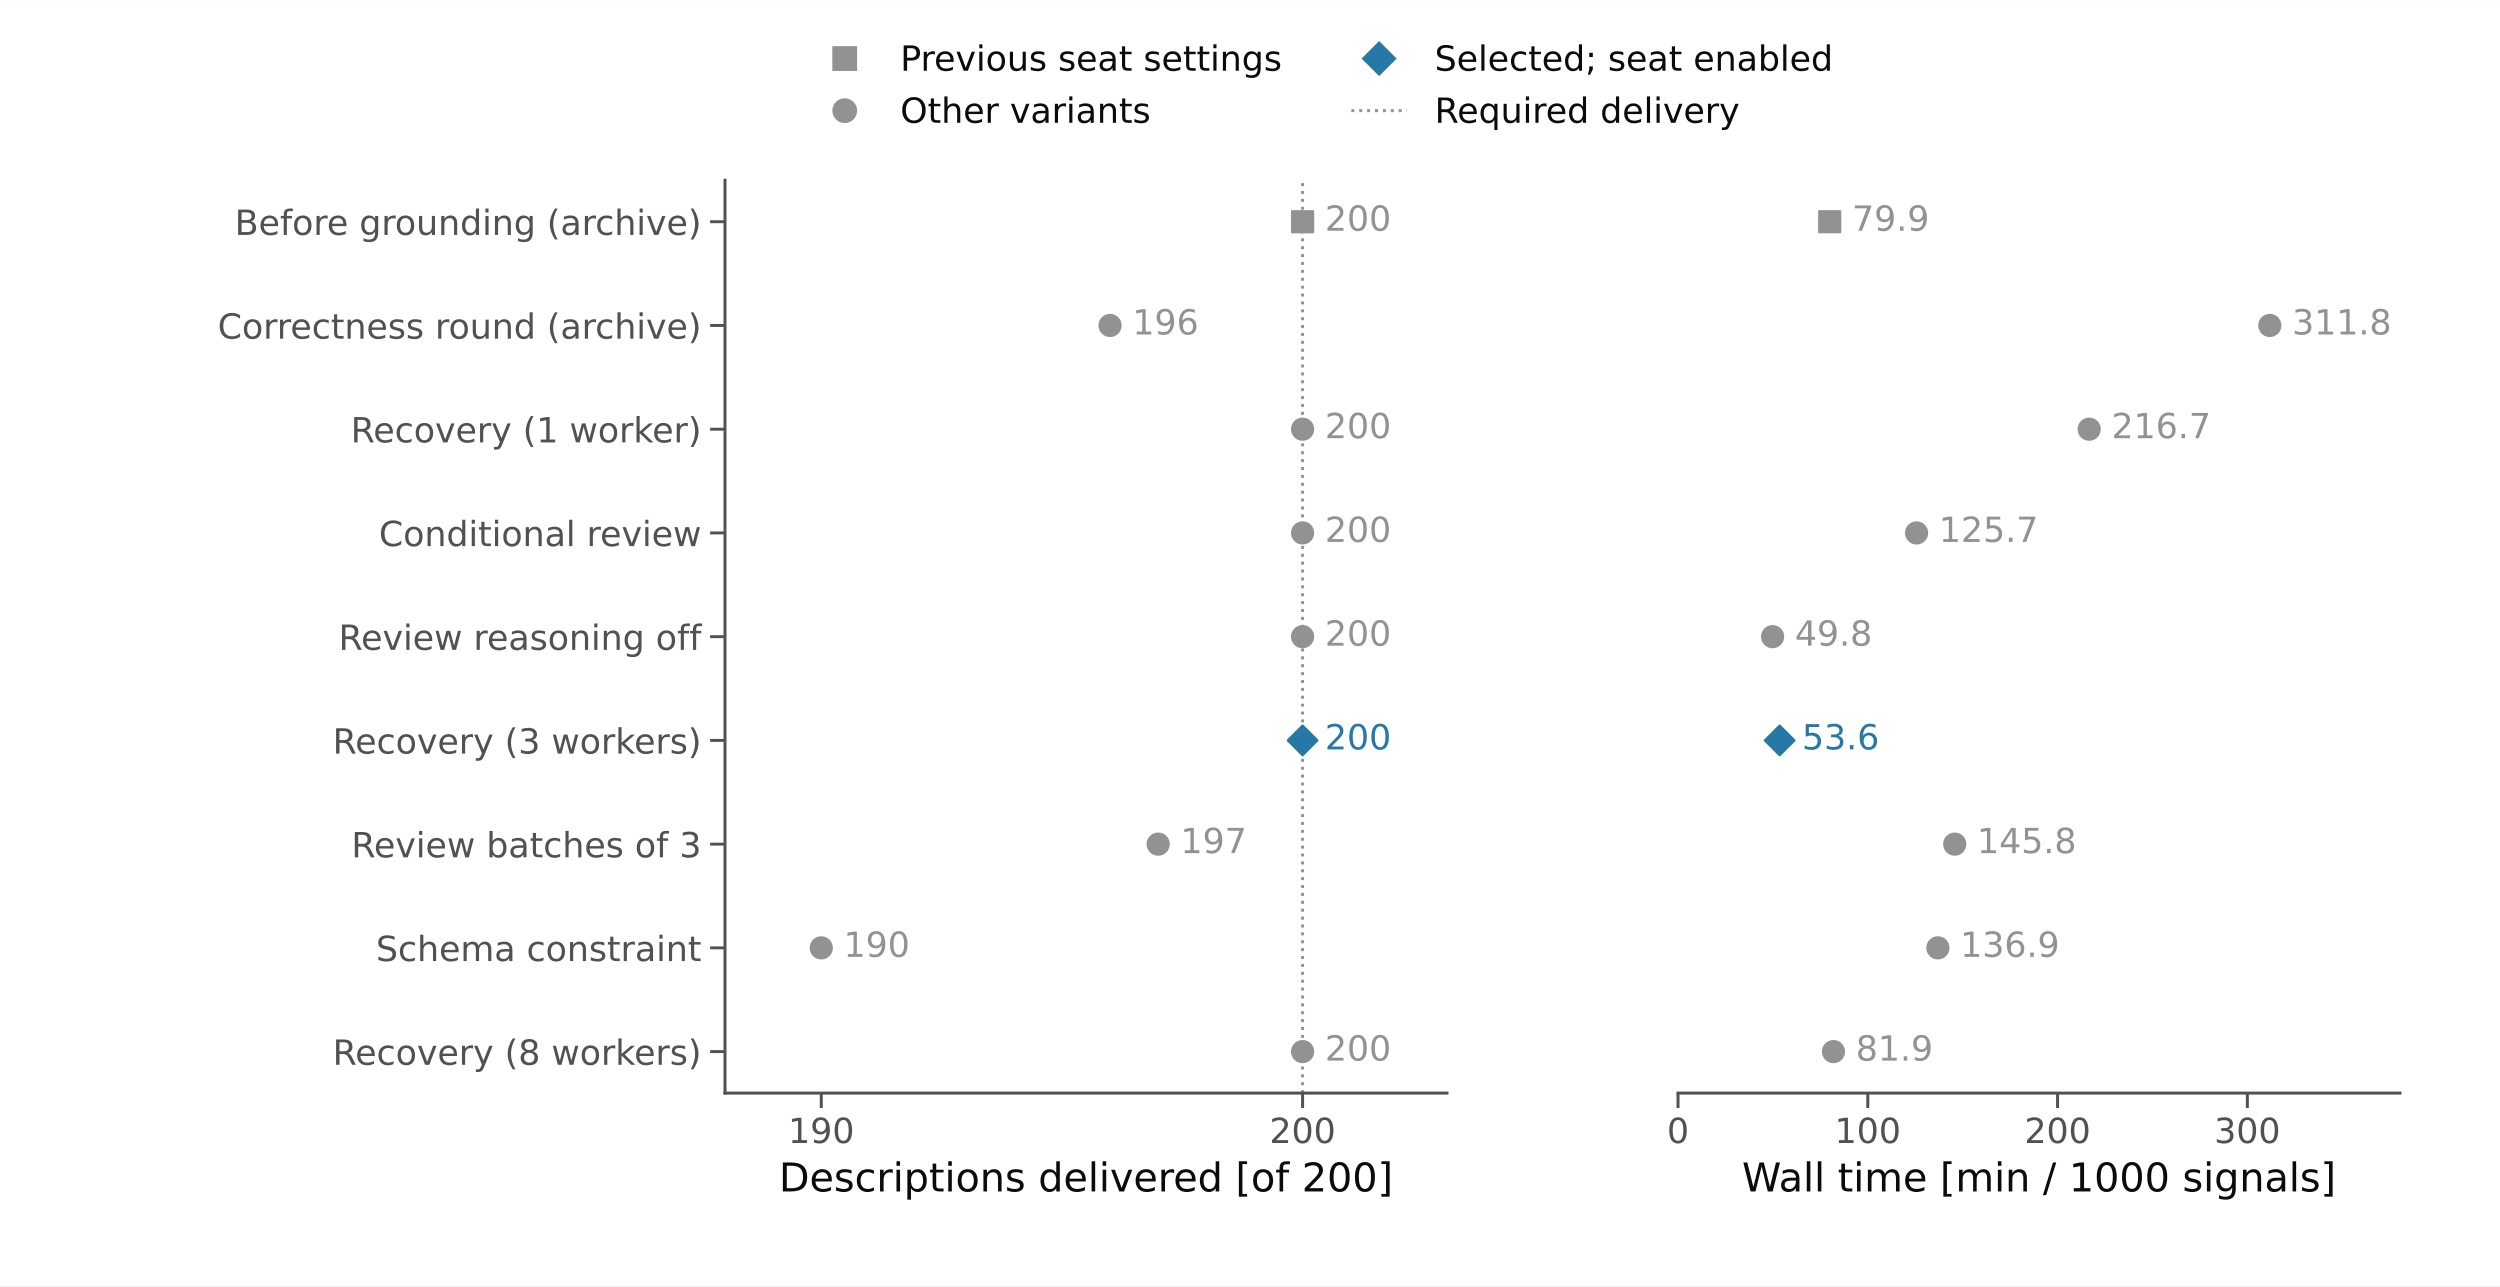
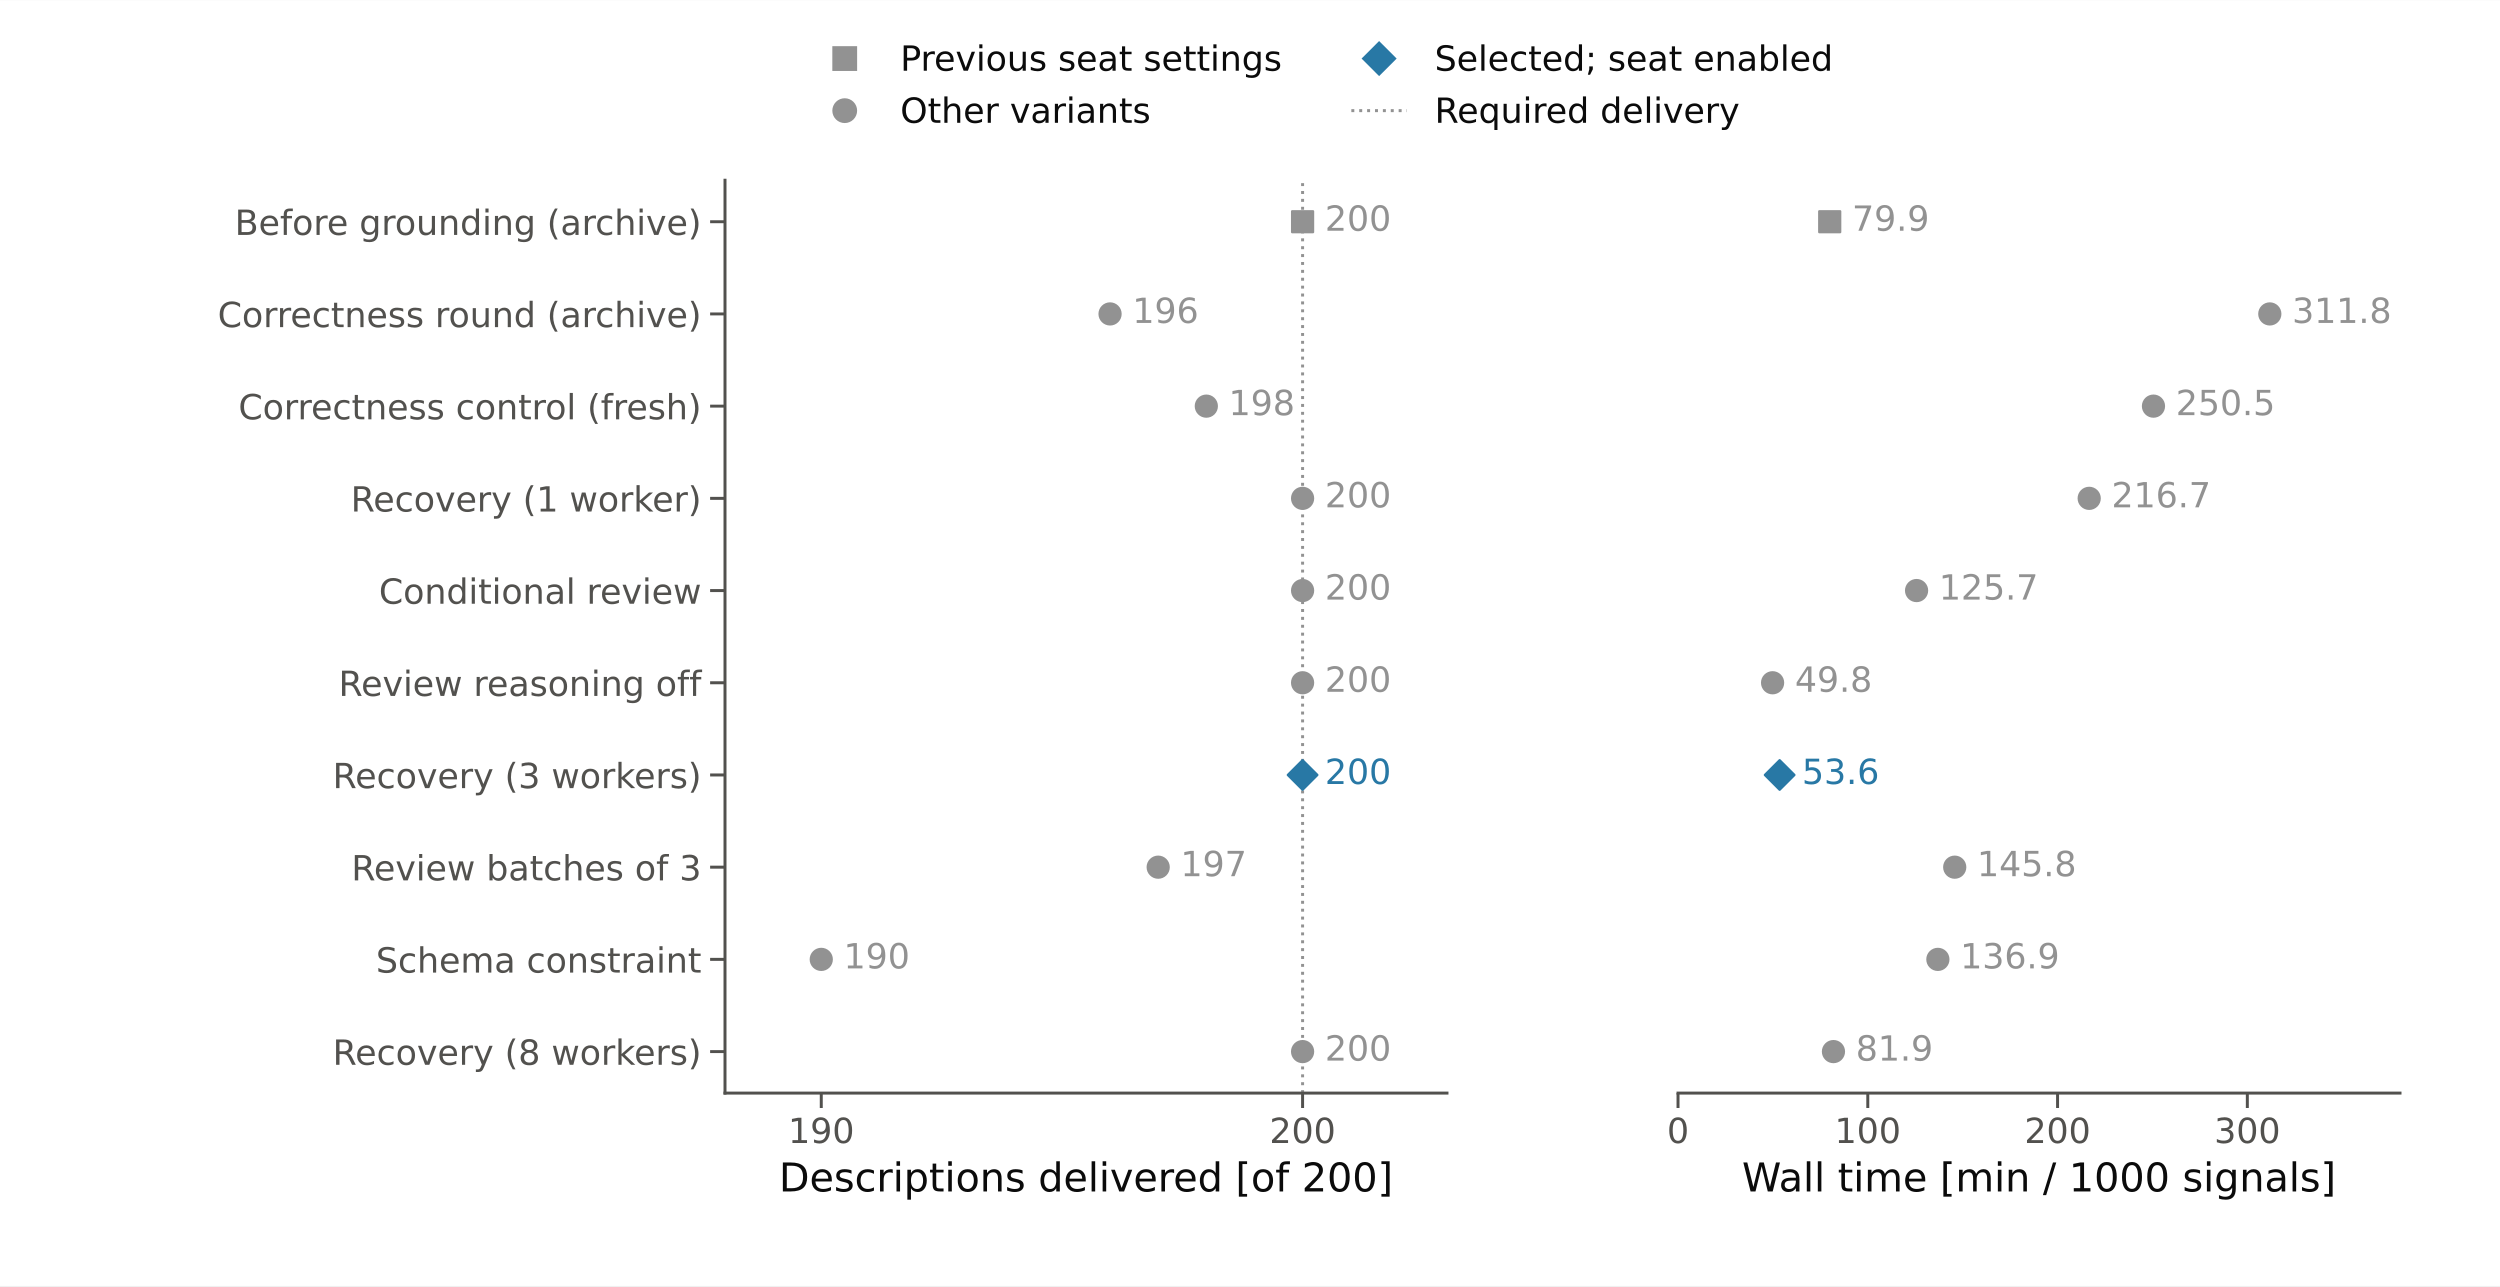
<svg xmlns="http://www.w3.org/2000/svg" xmlns:xlink="http://www.w3.org/1999/xlink" width="31.1cm" height="16cm" viewBox="0 0 1008 518.4" version="1.1">
  <defs>
    <style type="text/css">*{stroke-linejoin: round; stroke-linecap: butt}</style>
  </defs>
  <g id="figure_1">
    <g id="patch_1">
      <path d="M 0 518.4 L 1008 518.4 L 1008 0 L 0 0 z " style="fill: #ffffff" />
    </g>
    <g id="axes_1">
      <g id="patch_2">
        <path d="M 292.32 440.64 L 583.423 440.64 L 583.423 72.576 L 292.32 72.576 z " style="fill: #ffffff" />
      </g>
      <g id="line2d_1">
        <path d="M 525.203 440.64 L 525.203 72.576 " clip-path="url(#p746d494af5)" style="fill: none; stroke-dasharray: 1.2,1.98; stroke-dashoffset: 0; stroke: #929292; stroke-width: 1.2" />
      </g>
      <g id="matplotlib.axis_1">
        <g id="xtick_1">
          <g id="line2d_2">
            <defs>
              <path id="m0c886ddc57" d="M 0 0 L 0 6 " style="stroke: #52514e; stroke-width: 1.2" />
            </defs>
            <g>
              <use xlink:href="#m0c886ddc57" x="331.134" y="440.64" style="fill: #52514e; stroke: #52514e; stroke-width: 1.2" />
            </g>
          </g>
          <g id="text_1">
            <text style="font-size: 14px; font-family: 'DejaVu Sans', 'Bitstream Vera Sans', 'Computer Modern Sans Serif', 'Lucida Grande', 'Verdana', 'Geneva', 'Lucid', 'Arial', 'Helvetica', 'Avant Garde', sans-serif; text-anchor: middle; fill: #52514e" x="331.134" y="460.777" transform="rotate(-0 331.1338 460.7767)">190</text>
          </g>
        </g>
        <g id="xtick_2">
          <g id="line2d_3">
            <g>
              <use xlink:href="#m0c886ddc57" x="525.203" y="440.64" style="fill: #52514e; stroke: #52514e; stroke-width: 1.2" />
            </g>
          </g>
          <g id="text_2">
            <text style="font-size: 14px; font-family: 'DejaVu Sans', 'Bitstream Vera Sans', 'Computer Modern Sans Serif', 'Lucida Grande', 'Verdana', 'Geneva', 'Lucid', 'Arial', 'Helvetica', 'Avant Garde', sans-serif; text-anchor: middle; fill: #52514e" x="525.203" y="460.777" transform="rotate(-0 525.2028 460.7767)">200</text>
          </g>
        </g>
        <g id="text_3">
          <text style="font-size: 16px; font-family: 'DejaVu Sans', 'Bitstream Vera Sans', 'Computer Modern Sans Serif', 'Lucida Grande', 'Verdana', 'Geneva', 'Lucid', 'Arial', 'Helvetica', 'Avant Garde', sans-serif; text-anchor: middle; fill: #0b0b0b" x="437.872" y="480.298" transform="rotate(-0 437.8717 480.2975)">Descriptions delivered [of 200]</text>
        </g>
      </g>
      <g id="matplotlib.axis_2">
        <g id="ytick_1">
          <g id="line2d_4">
            <defs>
              <path id="m71c5e277e4" d="M 0 0 L -6 0 " style="stroke: #52514e; stroke-width: 1.2" />
            </defs>
            <g>
              <use xlink:href="#m71c5e277e4" x="292.32" y="89.306" style="fill: #52514e; stroke: #52514e; stroke-width: 1.2" />
            </g>
          </g>
          <g id="text_4">
            <text style="font-size: 14px; font-family: 'DejaVu Sans', 'Bitstream Vera Sans', 'Computer Modern Sans Serif', 'Lucida Grande', 'Verdana', 'Geneva', 'Lucid', 'Arial', 'Helvetica', 'Avant Garde', sans-serif; text-anchor: end; fill: #52514e" x="282.82" y="94.625" transform="rotate(-0 282.82 94.62509)">Before grounding (archive)</text>
          </g>
        </g>
        <g id="ytick_2">
          <g id="line2d_5">
            <g>
-               <use xlink:href="#m71c5e277e4" x="292.32" y="131.132" style="fill: #52514e; stroke: #52514e; stroke-width: 1.2" />
+               <use xlink:href="#m71c5e277e4" x="292.32" y="126.484" style="fill: #52514e; stroke: #52514e; stroke-width: 1.2" />
            </g>
          </g>
          <g id="text_5">
-             <text style="font-size: 14px; font-family: 'DejaVu Sans', 'Bitstream Vera Sans', 'Computer Modern Sans Serif', 'Lucida Grande', 'Verdana', 'Geneva', 'Lucid', 'Arial', 'Helvetica', 'Avant Garde', sans-serif; text-anchor: end; fill: #52514e" x="282.82" y="136.451" transform="rotate(-0 282.82 136.4505)">Correctness round (archive)</text>
+             <text style="font-size: 14px; font-family: 'DejaVu Sans', 'Bitstream Vera Sans', 'Computer Modern Sans Serif', 'Lucida Grande', 'Verdana', 'Geneva', 'Lucid', 'Arial', 'Helvetica', 'Avant Garde', sans-serif; text-anchor: end; fill: #52514e" x="282.82" y="131.803" transform="rotate(-0 282.82 131.8033)">Correctness round (archive)</text>
          </g>
        </g>
        <g id="ytick_3">
          <g id="line2d_6">
            <g>
-               <use xlink:href="#m71c5e277e4" x="292.32" y="172.957" style="fill: #52514e; stroke: #52514e; stroke-width: 1.2" />
+               <use xlink:href="#m71c5e277e4" x="292.32" y="163.663" style="fill: #52514e; stroke: #52514e; stroke-width: 1.2" />
            </g>
          </g>
          <g id="text_6">
-             <text style="font-size: 14px; font-family: 'DejaVu Sans', 'Bitstream Vera Sans', 'Computer Modern Sans Serif', 'Lucida Grande', 'Verdana', 'Geneva', 'Lucid', 'Arial', 'Helvetica', 'Avant Garde', sans-serif; text-anchor: end; fill: #52514e" x="282.82" y="178.276" transform="rotate(-0 282.82 178.276)">Recovery (1 worker)</text>
+             <text style="font-size: 14px; font-family: 'DejaVu Sans', 'Bitstream Vera Sans', 'Computer Modern Sans Serif', 'Lucida Grande', 'Verdana', 'Geneva', 'Lucid', 'Arial', 'Helvetica', 'Avant Garde', sans-serif; text-anchor: end; fill: #52514e" x="282.82" y="168.981" transform="rotate(-0 282.82 168.9815)">Correctness control (fresh)</text>
          </g>
        </g>
        <g id="ytick_4">
          <g id="line2d_7">
            <g>
-               <use xlink:href="#m71c5e277e4" x="292.32" y="214.783" style="fill: #52514e; stroke: #52514e; stroke-width: 1.2" />
+               <use xlink:href="#m71c5e277e4" x="292.32" y="200.841" style="fill: #52514e; stroke: #52514e; stroke-width: 1.2" />
            </g>
          </g>
          <g id="text_7">
-             <text style="font-size: 14px; font-family: 'DejaVu Sans', 'Bitstream Vera Sans', 'Computer Modern Sans Serif', 'Lucida Grande', 'Verdana', 'Geneva', 'Lucid', 'Arial', 'Helvetica', 'Avant Garde', sans-serif; text-anchor: end; fill: #52514e" x="282.82" y="220.101" transform="rotate(-0 282.82 220.1015)">Conditional review</text>
+             <text style="font-size: 14px; font-family: 'DejaVu Sans', 'Bitstream Vera Sans', 'Computer Modern Sans Serif', 'Lucida Grande', 'Verdana', 'Geneva', 'Lucid', 'Arial', 'Helvetica', 'Avant Garde', sans-serif; text-anchor: end; fill: #52514e" x="282.82" y="206.16" transform="rotate(-0 282.82 206.1596)">Recovery (1 worker)</text>
          </g>
        </g>
        <g id="ytick_5">
          <g id="line2d_8">
            <g>
-               <use xlink:href="#m71c5e277e4" x="292.32" y="256.608" style="fill: #52514e; stroke: #52514e; stroke-width: 1.2" />
+               <use xlink:href="#m71c5e277e4" x="292.32" y="238.019" style="fill: #52514e; stroke: #52514e; stroke-width: 1.2" />
            </g>
          </g>
          <g id="text_8">
-             <text style="font-size: 14px; font-family: 'DejaVu Sans', 'Bitstream Vera Sans', 'Computer Modern Sans Serif', 'Lucida Grande', 'Verdana', 'Geneva', 'Lucid', 'Arial', 'Helvetica', 'Avant Garde', sans-serif; text-anchor: end; fill: #52514e" x="282.82" y="261.927" transform="rotate(-0 282.82 261.9269)">Review reasoning off</text>
+             <text style="font-size: 14px; font-family: 'DejaVu Sans', 'Bitstream Vera Sans', 'Computer Modern Sans Serif', 'Lucida Grande', 'Verdana', 'Geneva', 'Lucid', 'Arial', 'Helvetica', 'Avant Garde', sans-serif; text-anchor: end; fill: #52514e" x="282.82" y="243.338" transform="rotate(-0 282.82 243.3378)">Conditional review</text>
          </g>
        </g>
        <g id="ytick_6">
          <g id="line2d_9">
            <g>
-               <use xlink:href="#m71c5e277e4" x="292.32" y="298.433" style="fill: #52514e; stroke: #52514e; stroke-width: 1.2" />
+               <use xlink:href="#m71c5e277e4" x="292.32" y="275.197" style="fill: #52514e; stroke: #52514e; stroke-width: 1.2" />
            </g>
          </g>
          <g id="text_9">
-             <text style="font-size: 14px; font-family: 'DejaVu Sans', 'Bitstream Vera Sans', 'Computer Modern Sans Serif', 'Lucida Grande', 'Verdana', 'Geneva', 'Lucid', 'Arial', 'Helvetica', 'Avant Garde', sans-serif; text-anchor: end; fill: #52514e" x="282.82" y="303.752" transform="rotate(-0 282.82 303.7524)">Recovery (3 workers)</text>
+             <text style="font-size: 14px; font-family: 'DejaVu Sans', 'Bitstream Vera Sans', 'Computer Modern Sans Serif', 'Lucida Grande', 'Verdana', 'Geneva', 'Lucid', 'Arial', 'Helvetica', 'Avant Garde', sans-serif; text-anchor: end; fill: #52514e" x="282.82" y="280.516" transform="rotate(-0 282.82 280.516)">Review reasoning off</text>
          </g>
        </g>
        <g id="ytick_7">
          <g id="line2d_10">
            <g>
-               <use xlink:href="#m71c5e277e4" x="292.32" y="340.259" style="fill: #52514e; stroke: #52514e; stroke-width: 1.2" />
+               <use xlink:href="#m71c5e277e4" x="292.32" y="312.375" style="fill: #52514e; stroke: #52514e; stroke-width: 1.2" />
            </g>
          </g>
          <g id="text_10">
-             <text style="font-size: 14px; font-family: 'DejaVu Sans', 'Bitstream Vera Sans', 'Computer Modern Sans Serif', 'Lucida Grande', 'Verdana', 'Geneva', 'Lucid', 'Arial', 'Helvetica', 'Avant Garde', sans-serif; text-anchor: end; fill: #52514e" x="282.82" y="345.578" transform="rotate(-0 282.82 345.5778)">Review batches of 3</text>
+             <text style="font-size: 14px; font-family: 'DejaVu Sans', 'Bitstream Vera Sans', 'Computer Modern Sans Serif', 'Lucida Grande', 'Verdana', 'Geneva', 'Lucid', 'Arial', 'Helvetica', 'Avant Garde', sans-serif; text-anchor: end; fill: #52514e" x="282.82" y="317.694" transform="rotate(-0 282.82 317.6942)">Recovery (3 workers)</text>
          </g>
        </g>
        <g id="ytick_8">
          <g id="line2d_11">
            <g>
-               <use xlink:href="#m71c5e277e4" x="292.32" y="382.084" style="fill: #52514e; stroke: #52514e; stroke-width: 1.2" />
+               <use xlink:href="#m71c5e277e4" x="292.32" y="349.553" style="fill: #52514e; stroke: #52514e; stroke-width: 1.2" />
            </g>
          </g>
          <g id="text_11">
-             <text style="font-size: 14px; font-family: 'DejaVu Sans', 'Bitstream Vera Sans', 'Computer Modern Sans Serif', 'Lucida Grande', 'Verdana', 'Geneva', 'Lucid', 'Arial', 'Helvetica', 'Avant Garde', sans-serif; text-anchor: end; fill: #52514e" x="282.82" y="387.403" transform="rotate(-0 282.82 387.4033)">Schema constraint</text>
+             <text style="font-size: 14px; font-family: 'DejaVu Sans', 'Bitstream Vera Sans', 'Computer Modern Sans Serif', 'Lucida Grande', 'Verdana', 'Geneva', 'Lucid', 'Arial', 'Helvetica', 'Avant Garde', sans-serif; text-anchor: end; fill: #52514e" x="282.82" y="354.872" transform="rotate(-0 282.82 354.8724)">Review batches of 3</text>
          </g>
        </g>
        <g id="ytick_9">
          <g id="line2d_12">
            <g>
+               <use xlink:href="#m71c5e277e4" x="292.32" y="386.732" style="fill: #52514e; stroke: #52514e; stroke-width: 1.2" />
+             </g>
+           </g>
+           <g id="text_12">
+             <text style="font-size: 14px; font-family: 'DejaVu Sans', 'Bitstream Vera Sans', 'Computer Modern Sans Serif', 'Lucida Grande', 'Verdana', 'Geneva', 'Lucid', 'Arial', 'Helvetica', 'Avant Garde', sans-serif; text-anchor: end; fill: #52514e" x="282.82" y="392.051" transform="rotate(-0 282.82 392.0505)">Schema constraint</text>
+           </g>
+         </g>
+         <g id="ytick_10">
+           <g id="line2d_13">
+             <g>
              <use xlink:href="#m71c5e277e4" x="292.32" y="423.91" style="fill: #52514e; stroke: #52514e; stroke-width: 1.2" />
            </g>
          </g>
-           <g id="text_12">
+           <g id="text_13">
            <text style="font-size: 14px; font-family: 'DejaVu Sans', 'Bitstream Vera Sans', 'Computer Modern Sans Serif', 'Lucida Grande', 'Verdana', 'Geneva', 'Lucid', 'Arial', 'Helvetica', 'Avant Garde', sans-serif; text-anchor: end; fill: #52514e" x="282.82" y="429.229" transform="rotate(-0 282.82 429.2287)">Recovery (8 workers)</text>
          </g>
        </g>
      </g>
      <g id="PathCollection_1">
        <defs>
          <path id="m5637643d70" d="M -4.183 4.183 L 4.183 4.183 L 4.183 -4.183 L -4.183 -4.183 z " style="stroke: #929292" />
        </defs>
        <g clip-path="url(#p746d494af5)">
          <use xlink:href="#m5637643d70" x="525.203" y="89.306" style="fill: #929292; stroke: #929292" />
        </g>
      </g>
      <g id="PathCollection_2">
        <defs>
          <path id="m2dfa4fcefc" d="M 0 4.183 C 1.109 4.183 2.174 3.743 2.958 2.958 C 3.743 2.174 4.183 1.109 4.183 0 C 4.183 -1.109 3.743 -2.174 2.958 -2.958 C 2.174 -3.743 1.109 -4.183 0 -4.183 C -1.109 -4.183 -2.174 -3.743 -2.958 -2.958 C -3.743 -2.174 -4.183 -1.109 -4.183 0 C -4.183 1.109 -3.743 2.174 -2.958 2.958 C -2.174 3.743 -1.109 4.183 0 4.183 z " style="stroke: #929292" />
        </defs>
        <g clip-path="url(#p746d494af5)">
-           <use xlink:href="#m2dfa4fcefc" x="447.575" y="131.132" style="fill: #929292; stroke: #929292" />
+           <use xlink:href="#m2dfa4fcefc" x="447.575" y="126.484" style="fill: #929292; stroke: #929292" />
        </g>
      </g>
      <g id="PathCollection_3">
        <g clip-path="url(#p746d494af5)">
-           <use xlink:href="#m2dfa4fcefc" x="525.203" y="172.957" style="fill: #929292; stroke: #929292" />
+           <use xlink:href="#m2dfa4fcefc" x="486.389" y="163.663" style="fill: #929292; stroke: #929292" />
        </g>
      </g>
      <g id="PathCollection_4">
        <g clip-path="url(#p746d494af5)">
-           <use xlink:href="#m2dfa4fcefc" x="525.203" y="214.783" style="fill: #929292; stroke: #929292" />
+           <use xlink:href="#m2dfa4fcefc" x="525.203" y="200.841" style="fill: #929292; stroke: #929292" />
        </g>
      </g>
      <g id="PathCollection_5">
        <g clip-path="url(#p746d494af5)">
-           <use xlink:href="#m2dfa4fcefc" x="525.203" y="256.608" style="fill: #929292; stroke: #929292" />
+           <use xlink:href="#m2dfa4fcefc" x="525.203" y="238.019" style="fill: #929292; stroke: #929292" />
        </g>
      </g>
      <g id="PathCollection_6">
        <g clip-path="url(#p746d494af5)">
-           <use xlink:href="#m2dfa4fcefc" x="466.982" y="340.259" style="fill: #929292; stroke: #929292" />
+           <use xlink:href="#m2dfa4fcefc" x="525.203" y="275.197" style="fill: #929292; stroke: #929292" />
        </g>
      </g>
      <g id="PathCollection_7">
        <g clip-path="url(#p746d494af5)">
-           <use xlink:href="#m2dfa4fcefc" x="331.134" y="382.084" style="fill: #929292; stroke: #929292" />
+           <use xlink:href="#m2dfa4fcefc" x="466.982" y="349.553" style="fill: #929292; stroke: #929292" />
        </g>
      </g>
      <g id="PathCollection_8">
+         <g clip-path="url(#p746d494af5)">
+           <use xlink:href="#m2dfa4fcefc" x="331.134" y="386.732" style="fill: #929292; stroke: #929292" />
+         </g>
+       </g>
+       <g id="PathCollection_9">
        <g clip-path="url(#p746d494af5)">
          <use xlink:href="#m2dfa4fcefc" x="525.203" y="423.91" style="fill: #929292; stroke: #929292" />
        </g>
      </g>
      <g id="patch_3">
        <path d="M 292.32 440.64 L 292.32 72.576 " style="fill: none; stroke: #52514e; stroke-width: 1.2; stroke-linejoin: miter; stroke-linecap: square" />
      </g>
      <g id="patch_4">
        <path d="M 292.32 440.64 L 583.423 440.64 " style="fill: none; stroke: #52514e; stroke-width: 1.2; stroke-linejoin: miter; stroke-linecap: square" />
      </g>
-       <g id="text_13">
+       <g id="text_14">
        <text style="font-size: 14px; font-family: 'DejaVu Sans', 'Bitstream Vera Sans', 'Computer Modern Sans Serif', 'Lucida Grande', 'Verdana', 'Geneva', 'Lucid', 'Arial', 'Helvetica', 'Avant Garde', sans-serif; text-anchor: start; fill: #929292" x="534.203" y="92.943" transform="rotate(-0 534.2028 92.9429)">200</text>
      </g>
-       <g id="text_14">
-         <text style="font-size: 14px; font-family: 'DejaVu Sans', 'Bitstream Vera Sans', 'Computer Modern Sans Serif', 'Lucida Grande', 'Verdana', 'Geneva', 'Lucid', 'Arial', 'Helvetica', 'Avant Garde', sans-serif; text-anchor: start; fill: #929292" x="456.575" y="134.768" transform="rotate(-0 456.5752 134.7684)">196</text>
-       </g>
      <g id="text_15">
-         <text style="font-size: 14px; font-family: 'DejaVu Sans', 'Bitstream Vera Sans', 'Computer Modern Sans Serif', 'Lucida Grande', 'Verdana', 'Geneva', 'Lucid', 'Arial', 'Helvetica', 'Avant Garde', sans-serif; text-anchor: start; fill: #929292" x="534.203" y="176.594" transform="rotate(-0 534.2028 176.5938)">200</text>
+         <text style="font-size: 14px; font-family: 'DejaVu Sans', 'Bitstream Vera Sans', 'Computer Modern Sans Serif', 'Lucida Grande', 'Verdana', 'Geneva', 'Lucid', 'Arial', 'Helvetica', 'Avant Garde', sans-serif; text-anchor: start; fill: #929292" x="456.575" y="130.121" transform="rotate(-0 456.5752 130.1211)">196</text>
      </g>
      <g id="text_16">
-         <text style="font-size: 14px; font-family: 'DejaVu Sans', 'Bitstream Vera Sans', 'Computer Modern Sans Serif', 'Lucida Grande', 'Verdana', 'Geneva', 'Lucid', 'Arial', 'Helvetica', 'Avant Garde', sans-serif; text-anchor: start; fill: #929292" x="534.203" y="218.419" transform="rotate(-0 534.2028 218.4193)">200</text>
+         <text style="font-size: 14px; font-family: 'DejaVu Sans', 'Bitstream Vera Sans', 'Computer Modern Sans Serif', 'Lucida Grande', 'Verdana', 'Geneva', 'Lucid', 'Arial', 'Helvetica', 'Avant Garde', sans-serif; text-anchor: start; fill: #929292" x="495.389" y="167.299" transform="rotate(-0 495.389 167.2993)">198</text>
      </g>
      <g id="text_17">
-         <text style="font-size: 14px; font-family: 'DejaVu Sans', 'Bitstream Vera Sans', 'Computer Modern Sans Serif', 'Lucida Grande', 'Verdana', 'Geneva', 'Lucid', 'Arial', 'Helvetica', 'Avant Garde', sans-serif; text-anchor: start; fill: #929292" x="534.203" y="260.245" transform="rotate(-0 534.2028 260.2447)">200</text>
-       </g>
-       <g id="PathCollection_9">
+         <text style="font-size: 14px; font-family: 'DejaVu Sans', 'Bitstream Vera Sans', 'Computer Modern Sans Serif', 'Lucida Grande', 'Verdana', 'Geneva', 'Lucid', 'Arial', 'Helvetica', 'Avant Garde', sans-serif; text-anchor: start; fill: #929292" x="534.203" y="204.477" transform="rotate(-0 534.2028 204.4774)">200</text>
+       </g>
+       <g id="text_18">
+         <text style="font-size: 14px; font-family: 'DejaVu Sans', 'Bitstream Vera Sans', 'Computer Modern Sans Serif', 'Lucida Grande', 'Verdana', 'Geneva', 'Lucid', 'Arial', 'Helvetica', 'Avant Garde', sans-serif; text-anchor: start; fill: #929292" x="534.203" y="241.656" transform="rotate(-0 534.2028 241.6556)">200</text>
+       </g>
+       <g id="text_19">
+         <text style="font-size: 14px; font-family: 'DejaVu Sans', 'Bitstream Vera Sans', 'Computer Modern Sans Serif', 'Lucida Grande', 'Verdana', 'Geneva', 'Lucid', 'Arial', 'Helvetica', 'Avant Garde', sans-serif; text-anchor: start; fill: #929292" x="534.203" y="278.834" transform="rotate(-0 534.2028 278.8338)">200</text>
+       </g>
+       <g id="PathCollection_10">
        <defs>
          <path id="m76f2d05140" d="M -0 5.916 L 5.916 0 L 0 -5.916 L -5.916 -0 z " style="stroke: #2878a5" />
        </defs>
        <g clip-path="url(#p746d494af5)">
-           <use xlink:href="#m76f2d05140" x="525.203" y="298.433" style="fill: #2878a5; stroke: #2878a5" />
-         </g>
-       </g>
-       <g id="text_18">
-         <text style="font-size: 14px; font-family: 'DejaVu Sans', 'Bitstream Vera Sans', 'Computer Modern Sans Serif', 'Lucida Grande', 'Verdana', 'Geneva', 'Lucid', 'Arial', 'Helvetica', 'Avant Garde', sans-serif; text-anchor: start; fill: #2878a5" x="534.203" y="302.07" transform="rotate(-0 534.2028 302.0702)">200</text>
-       </g>
-       <g id="text_19">
-         <text style="font-size: 14px; font-family: 'DejaVu Sans', 'Bitstream Vera Sans', 'Computer Modern Sans Serif', 'Lucida Grande', 'Verdana', 'Geneva', 'Lucid', 'Arial', 'Helvetica', 'Avant Garde', sans-serif; text-anchor: start; fill: #929292" x="475.982" y="343.896" transform="rotate(-0 475.9821 343.8956)">197</text>
+           <use xlink:href="#m76f2d05140" x="525.203" y="312.375" style="fill: #2878a5; stroke: #2878a5" />
+         </g>
      </g>
      <g id="text_20">
-         <text style="font-size: 14px; font-family: 'DejaVu Sans', 'Bitstream Vera Sans', 'Computer Modern Sans Serif', 'Lucida Grande', 'Verdana', 'Geneva', 'Lucid', 'Arial', 'Helvetica', 'Avant Garde', sans-serif; text-anchor: start; fill: #929292" x="340.134" y="385.721" transform="rotate(-0 340.1338 385.7211)">190</text>
+         <text style="font-size: 14px; font-family: 'DejaVu Sans', 'Bitstream Vera Sans', 'Computer Modern Sans Serif', 'Lucida Grande', 'Verdana', 'Geneva', 'Lucid', 'Arial', 'Helvetica', 'Avant Garde', sans-serif; text-anchor: start; fill: #2878a5" x="534.203" y="316.012" transform="rotate(-0 534.2028 316.012)">200</text>
      </g>
      <g id="text_21">
+         <text style="font-size: 14px; font-family: 'DejaVu Sans', 'Bitstream Vera Sans', 'Computer Modern Sans Serif', 'Lucida Grande', 'Verdana', 'Geneva', 'Lucid', 'Arial', 'Helvetica', 'Avant Garde', sans-serif; text-anchor: start; fill: #929292" x="475.982" y="353.19" transform="rotate(-0 475.9821 353.1902)">197</text>
+       </g>
+       <g id="text_22">
+         <text style="font-size: 14px; font-family: 'DejaVu Sans', 'Bitstream Vera Sans', 'Computer Modern Sans Serif', 'Lucida Grande', 'Verdana', 'Geneva', 'Lucid', 'Arial', 'Helvetica', 'Avant Garde', sans-serif; text-anchor: start; fill: #929292" x="340.134" y="390.368" transform="rotate(-0 340.1338 390.3684)">190</text>
+       </g>
+       <g id="text_23">
        <text style="font-size: 14px; font-family: 'DejaVu Sans', 'Bitstream Vera Sans', 'Computer Modern Sans Serif', 'Lucida Grande', 'Verdana', 'Geneva', 'Lucid', 'Arial', 'Helvetica', 'Avant Garde', sans-serif; text-anchor: start; fill: #929292" x="534.203" y="427.547" transform="rotate(-0 534.2028 427.5465)">200</text>
      </g>
    </g>
    <g id="axes_2">
      <g id="patch_5">
        <path d="M 676.577 440.64 L 967.68 440.64 L 967.68 72.576 L 676.577 72.576 z " style="fill: #ffffff" />
      </g>
      <g id="matplotlib.axis_3">
        <g id="xtick_3">
-           <g id="line2d_13">
+           <g id="line2d_14">
            <g>
              <use xlink:href="#m0c886ddc57" x="676.577" y="440.64" style="fill: #52514e; stroke: #52514e; stroke-width: 1.2" />
            </g>
          </g>
-           <g id="text_22">
+           <g id="text_24">
            <text style="font-size: 14px; font-family: 'DejaVu Sans', 'Bitstream Vera Sans', 'Computer Modern Sans Serif', 'Lucida Grande', 'Verdana', 'Geneva', 'Lucid', 'Arial', 'Helvetica', 'Avant Garde', sans-serif; text-anchor: middle; fill: #52514e" x="676.577" y="460.777" transform="rotate(-0 676.5766 460.7767)">0</text>
          </g>
        </g>
        <g id="xtick_4">
-           <g id="line2d_14">
+           <g id="line2d_15">
            <g>
              <use xlink:href="#m0c886ddc57" x="753.093" y="440.64" style="fill: #52514e; stroke: #52514e; stroke-width: 1.2" />
            </g>
          </g>
-           <g id="text_23">
+           <g id="text_25">
            <text style="font-size: 14px; font-family: 'DejaVu Sans', 'Bitstream Vera Sans', 'Computer Modern Sans Serif', 'Lucida Grande', 'Verdana', 'Geneva', 'Lucid', 'Arial', 'Helvetica', 'Avant Garde', sans-serif; text-anchor: middle; fill: #52514e" x="753.093" y="460.777" transform="rotate(-0 753.0926 460.7767)">100</text>
          </g>
        </g>
        <g id="xtick_5">
-           <g id="line2d_15">
+           <g id="line2d_16">
            <g>
              <use xlink:href="#m0c886ddc57" x="829.609" y="440.64" style="fill: #52514e; stroke: #52514e; stroke-width: 1.2" />
            </g>
          </g>
-           <g id="text_24">
+           <g id="text_26">
            <text style="font-size: 14px; font-family: 'DejaVu Sans', 'Bitstream Vera Sans', 'Computer Modern Sans Serif', 'Lucida Grande', 'Verdana', 'Geneva', 'Lucid', 'Arial', 'Helvetica', 'Avant Garde', sans-serif; text-anchor: middle; fill: #52514e" x="829.609" y="460.777" transform="rotate(-0 829.6086 460.7767)">200</text>
          </g>
        </g>
        <g id="xtick_6">
-           <g id="line2d_16">
+           <g id="line2d_17">
            <g>
              <use xlink:href="#m0c886ddc57" x="906.125" y="440.64" style="fill: #52514e; stroke: #52514e; stroke-width: 1.2" />
            </g>
          </g>
-           <g id="text_25">
+           <g id="text_27">
            <text style="font-size: 14px; font-family: 'DejaVu Sans', 'Bitstream Vera Sans', 'Computer Modern Sans Serif', 'Lucida Grande', 'Verdana', 'Geneva', 'Lucid', 'Arial', 'Helvetica', 'Avant Garde', sans-serif; text-anchor: middle; fill: #52514e" x="906.125" y="460.777" transform="rotate(-0 906.1246 460.7767)">300</text>
          </g>
        </g>
-         <g id="text_26">
+         <g id="text_28">
          <text style="font-size: 16px; font-family: 'DejaVu Sans', 'Bitstream Vera Sans', 'Computer Modern Sans Serif', 'Lucida Grande', 'Verdana', 'Geneva', 'Lucid', 'Arial', 'Helvetica', 'Avant Garde', sans-serif; text-anchor: middle; fill: #0b0b0b" x="822.128" y="480.298" transform="rotate(-0 822.1283 480.2975)">Wall time [min / 1000 signals]</text>
        </g>
      </g>
      <g id="matplotlib.axis_4" />
-       <g id="PathCollection_10">
+       <g id="PathCollection_11">
        <g clip-path="url(#p2d0b00def3)">
          <use xlink:href="#m5637643d70" x="737.741" y="89.306" style="fill: #929292; stroke: #929292" />
        </g>
      </g>
-       <g id="PathCollection_11">
-         <g clip-path="url(#p2d0b00def3)">
-           <use xlink:href="#m2dfa4fcefc" x="915.186" y="131.132" style="fill: #929292; stroke: #929292" />
-         </g>
-       </g>
      <g id="PathCollection_12">
        <g clip-path="url(#p2d0b00def3)">
-           <use xlink:href="#m2dfa4fcefc" x="842.363" y="172.957" style="fill: #929292; stroke: #929292" />
+           <use xlink:href="#m2dfa4fcefc" x="915.186" y="126.484" style="fill: #929292; stroke: #929292" />
        </g>
      </g>
      <g id="PathCollection_13">
        <g clip-path="url(#p2d0b00def3)">
-           <use xlink:href="#m2dfa4fcefc" x="772.763" y="214.783" style="fill: #929292; stroke: #929292" />
+           <use xlink:href="#m2dfa4fcefc" x="868.281" y="163.663" style="fill: #929292; stroke: #929292" />
        </g>
      </g>
      <g id="PathCollection_14">
        <g clip-path="url(#p2d0b00def3)">
-           <use xlink:href="#m2dfa4fcefc" x="714.706" y="256.608" style="fill: #929292; stroke: #929292" />
+           <use xlink:href="#m2dfa4fcefc" x="842.363" y="200.841" style="fill: #929292; stroke: #929292" />
        </g>
      </g>
      <g id="PathCollection_15">
        <g clip-path="url(#p2d0b00def3)">
-           <use xlink:href="#m2dfa4fcefc" x="788.144" y="340.259" style="fill: #929292; stroke: #929292" />
+           <use xlink:href="#m2dfa4fcefc" x="772.763" y="238.019" style="fill: #929292; stroke: #929292" />
        </g>
      </g>
      <g id="PathCollection_16">
        <g clip-path="url(#p2d0b00def3)">
-           <use xlink:href="#m2dfa4fcefc" x="781.352" y="382.084" style="fill: #929292; stroke: #929292" />
+           <use xlink:href="#m2dfa4fcefc" x="714.706" y="275.197" style="fill: #929292; stroke: #929292" />
        </g>
      </g>
      <g id="PathCollection_17">
+         <g clip-path="url(#p2d0b00def3)">
+           <use xlink:href="#m2dfa4fcefc" x="788.144" y="349.553" style="fill: #929292; stroke: #929292" />
+         </g>
+       </g>
+       <g id="PathCollection_18">
+         <g clip-path="url(#p2d0b00def3)">
+           <use xlink:href="#m2dfa4fcefc" x="781.352" y="386.732" style="fill: #929292; stroke: #929292" />
+         </g>
+       </g>
+       <g id="PathCollection_19">
        <g clip-path="url(#p2d0b00def3)">
          <use xlink:href="#m2dfa4fcefc" x="739.252" y="423.91" style="fill: #929292; stroke: #929292" />
        </g>
      </g>
      <g id="patch_6">
        <path d="M 676.577 440.64 L 967.68 440.64 " style="fill: none; stroke: #52514e; stroke-width: 1.2; stroke-linejoin: miter; stroke-linecap: square" />
      </g>
-       <g id="text_27">
+       <g id="text_29">
        <text style="font-size: 14px; font-family: 'DejaVu Sans', 'Bitstream Vera Sans', 'Computer Modern Sans Serif', 'Lucida Grande', 'Verdana', 'Geneva', 'Lucid', 'Arial', 'Helvetica', 'Avant Garde', sans-serif; text-anchor: start; fill: #929292" x="746.741" y="92.943" transform="rotate(-0 746.7405 92.9429)">79.9</text>
      </g>
-       <g id="text_28">
-         <text style="font-size: 14px; font-family: 'DejaVu Sans', 'Bitstream Vera Sans', 'Computer Modern Sans Serif', 'Lucida Grande', 'Verdana', 'Geneva', 'Lucid', 'Arial', 'Helvetica', 'Avant Garde', sans-serif; text-anchor: start; fill: #929292" x="924.186" y="134.768" transform="rotate(-0 924.1859 134.7684)">311.8</text>
-       </g>
-       <g id="text_29">
-         <text style="font-size: 14px; font-family: 'DejaVu Sans', 'Bitstream Vera Sans', 'Computer Modern Sans Serif', 'Lucida Grande', 'Verdana', 'Geneva', 'Lucid', 'Arial', 'Helvetica', 'Avant Garde', sans-serif; text-anchor: start; fill: #929292" x="851.363" y="176.594" transform="rotate(-0 851.3626 176.5938)">216.7</text>
-       </g>
      <g id="text_30">
-         <text style="font-size: 14px; font-family: 'DejaVu Sans', 'Bitstream Vera Sans', 'Computer Modern Sans Serif', 'Lucida Grande', 'Verdana', 'Geneva', 'Lucid', 'Arial', 'Helvetica', 'Avant Garde', sans-serif; text-anchor: start; fill: #929292" x="781.763" y="218.419" transform="rotate(-0 781.7628 218.4193)">125.7</text>
+         <text style="font-size: 14px; font-family: 'DejaVu Sans', 'Bitstream Vera Sans', 'Computer Modern Sans Serif', 'Lucida Grande', 'Verdana', 'Geneva', 'Lucid', 'Arial', 'Helvetica', 'Avant Garde', sans-serif; text-anchor: start; fill: #929292" x="924.186" y="130.121" transform="rotate(-0 924.1859 130.1211)">311.8</text>
      </g>
      <g id="text_31">
-         <text style="font-size: 14px; font-family: 'DejaVu Sans', 'Bitstream Vera Sans', 'Computer Modern Sans Serif', 'Lucida Grande', 'Verdana', 'Geneva', 'Lucid', 'Arial', 'Helvetica', 'Avant Garde', sans-serif; text-anchor: start; fill: #929292" x="723.706" y="260.245" transform="rotate(-0 723.7058 260.2447)">49.8</text>
-       </g>
-       <g id="PathCollection_18">
-         <g clip-path="url(#p2d0b00def3)">
-           <use xlink:href="#m76f2d05140" x="717.553" y="298.433" style="fill: #2878a5; stroke: #2878a5" />
-         </g>
+         <text style="font-size: 14px; font-family: 'DejaVu Sans', 'Bitstream Vera Sans', 'Computer Modern Sans Serif', 'Lucida Grande', 'Verdana', 'Geneva', 'Lucid', 'Arial', 'Helvetica', 'Avant Garde', sans-serif; text-anchor: start; fill: #929292" x="877.281" y="167.299" transform="rotate(-0 877.2807 167.2993)">250.5</text>
      </g>
      <g id="text_32">
-         <text style="font-size: 14px; font-family: 'DejaVu Sans', 'Bitstream Vera Sans', 'Computer Modern Sans Serif', 'Lucida Grande', 'Verdana', 'Geneva', 'Lucid', 'Arial', 'Helvetica', 'Avant Garde', sans-serif; text-anchor: start; fill: #2878a5" x="726.553" y="302.07" transform="rotate(-0 726.5526 302.0702)">53.6</text>
+         <text style="font-size: 14px; font-family: 'DejaVu Sans', 'Bitstream Vera Sans', 'Computer Modern Sans Serif', 'Lucida Grande', 'Verdana', 'Geneva', 'Lucid', 'Arial', 'Helvetica', 'Avant Garde', sans-serif; text-anchor: start; fill: #929292" x="851.363" y="204.477" transform="rotate(-0 851.3626 204.4774)">216.7</text>
      </g>
      <g id="text_33">
-         <text style="font-size: 14px; font-family: 'DejaVu Sans', 'Bitstream Vera Sans', 'Computer Modern Sans Serif', 'Lucida Grande', 'Verdana', 'Geneva', 'Lucid', 'Arial', 'Helvetica', 'Avant Garde', sans-serif; text-anchor: start; fill: #929292" x="797.144" y="343.896" transform="rotate(-0 797.1439 343.8956)">145.8</text>
+         <text style="font-size: 14px; font-family: 'DejaVu Sans', 'Bitstream Vera Sans', 'Computer Modern Sans Serif', 'Lucida Grande', 'Verdana', 'Geneva', 'Lucid', 'Arial', 'Helvetica', 'Avant Garde', sans-serif; text-anchor: start; fill: #929292" x="781.763" y="241.656" transform="rotate(-0 781.7628 241.6556)">125.7</text>
      </g>
      <g id="text_34">
-         <text style="font-size: 14px; font-family: 'DejaVu Sans', 'Bitstream Vera Sans', 'Computer Modern Sans Serif', 'Lucida Grande', 'Verdana', 'Geneva', 'Lucid', 'Arial', 'Helvetica', 'Avant Garde', sans-serif; text-anchor: start; fill: #929292" x="790.352" y="385.721" transform="rotate(-0 790.3517 385.7211)">136.9</text>
+         <text style="font-size: 14px; font-family: 'DejaVu Sans', 'Bitstream Vera Sans', 'Computer Modern Sans Serif', 'Lucida Grande', 'Verdana', 'Geneva', 'Lucid', 'Arial', 'Helvetica', 'Avant Garde', sans-serif; text-anchor: start; fill: #929292" x="723.706" y="278.834" transform="rotate(-0 723.7058 278.8338)">49.8</text>
+       </g>
+       <g id="PathCollection_20">
+         <g clip-path="url(#p2d0b00def3)">
+           <use xlink:href="#m76f2d05140" x="717.553" y="312.375" style="fill: #2878a5; stroke: #2878a5" />
+         </g>
      </g>
      <g id="text_35">
+         <text style="font-size: 14px; font-family: 'DejaVu Sans', 'Bitstream Vera Sans', 'Computer Modern Sans Serif', 'Lucida Grande', 'Verdana', 'Geneva', 'Lucid', 'Arial', 'Helvetica', 'Avant Garde', sans-serif; text-anchor: start; fill: #2878a5" x="726.553" y="316.012" transform="rotate(-0 726.5526 316.012)">53.6</text>
+       </g>
+       <g id="text_36">
+         <text style="font-size: 14px; font-family: 'DejaVu Sans', 'Bitstream Vera Sans', 'Computer Modern Sans Serif', 'Lucida Grande', 'Verdana', 'Geneva', 'Lucid', 'Arial', 'Helvetica', 'Avant Garde', sans-serif; text-anchor: start; fill: #929292" x="797.144" y="353.19" transform="rotate(-0 797.1439 353.1902)">145.8</text>
+       </g>
+       <g id="text_37">
+         <text style="font-size: 14px; font-family: 'DejaVu Sans', 'Bitstream Vera Sans', 'Computer Modern Sans Serif', 'Lucida Grande', 'Verdana', 'Geneva', 'Lucid', 'Arial', 'Helvetica', 'Avant Garde', sans-serif; text-anchor: start; fill: #929292" x="790.352" y="390.368" transform="rotate(-0 790.3517 390.3684)">136.9</text>
+       </g>
+       <g id="text_38">
        <text style="font-size: 14px; font-family: 'DejaVu Sans', 'Bitstream Vera Sans', 'Computer Modern Sans Serif', 'Lucida Grande', 'Verdana', 'Geneva', 'Lucid', 'Arial', 'Helvetica', 'Avant Garde', sans-serif; text-anchor: start; fill: #929292" x="748.252" y="427.547" transform="rotate(-0 748.2522 427.5465)">81.9</text>
      </g>
    </g>
    <g id="legend_1">
-       <g id="line2d_17">
+       <g id="line2d_18">
        <defs>
          <path id="mbd0f22f76a" d="M -4.5 4.5 L 4.5 4.5 L 4.5 -4.5 L -4.5 -4.5 z " style="stroke: #929292; stroke-linejoin: miter" />
        </defs>
        <g>
          <use xlink:href="#mbd0f22f76a" x="340.592" y="23.522" style="fill: #929292; stroke: #929292; stroke-linejoin: miter" />
        </g>
      </g>
-       <g id="text_36">
+       <g id="text_39">
        <text style="font-size: 14px; font-family: 'DejaVu Sans', 'Bitstream Vera Sans', 'Computer Modern Sans Serif', 'Lucida Grande', 'Verdana', 'Geneva', 'Lucid', 'Arial', 'Helvetica', 'Avant Garde', sans-serif; text-anchor: start; fill: #0b0b0b" x="362.992" y="28.422" transform="rotate(-0 362.9916 28.42181)">Previous seat settings</text>
      </g>
-       <g id="line2d_18">
+       <g id="line2d_19">
        <defs>
          <path id="med23369b30" d="M 0 4.5 C 1.193 4.5 2.338 4.026 3.182 3.182 C 4.026 2.338 4.5 1.193 4.5 0 C 4.5 -1.193 4.026 -2.338 3.182 -3.182 C 2.338 -4.026 1.193 -4.5 0 -4.5 C -1.193 -4.5 -2.338 -4.026 -3.182 -3.182 C -4.026 -2.338 -4.5 -1.193 -4.5 0 C -4.5 1.193 -4.026 2.338 -3.182 3.182 C -2.338 4.026 -1.193 4.5 0 4.5 z " style="stroke: #929292" />
        </defs>
        <g>
          <use xlink:href="#med23369b30" x="340.592" y="44.523" style="fill: #929292; stroke: #929292" />
        </g>
      </g>
-       <g id="text_37">
+       <g id="text_40">
        <text style="font-size: 14px; font-family: 'DejaVu Sans', 'Bitstream Vera Sans', 'Computer Modern Sans Serif', 'Lucida Grande', 'Verdana', 'Geneva', 'Lucid', 'Arial', 'Helvetica', 'Avant Garde', sans-serif; text-anchor: start; fill: #0b0b0b" x="362.992" y="49.423" transform="rotate(-0 362.9916 49.42291)">Other variants</text>
      </g>
-       <g id="line2d_19">
+       <g id="line2d_20">
        <defs>
          <path id="m81591948c9" d="M -0 6.364 L 6.364 0 L 0 -6.364 L -6.364 -0 z " style="stroke: #2878a5; stroke-linejoin: miter" />
        </defs>
        <g>
          <use xlink:href="#m81591948c9" x="556.058" y="23.522" style="fill: #2878a5; stroke: #2878a5; stroke-linejoin: miter" />
        </g>
      </g>
-       <g id="text_38">
+       <g id="text_41">
        <text style="font-size: 14px; font-family: 'DejaVu Sans', 'Bitstream Vera Sans', 'Computer Modern Sans Serif', 'Lucida Grande', 'Verdana', 'Geneva', 'Lucid', 'Arial', 'Helvetica', 'Avant Garde', sans-serif; text-anchor: start; fill: #0b0b0b" x="578.458" y="28.422" transform="rotate(-0 578.4581 28.42181)">Selected; seat enabled</text>
      </g>
-       <g id="line2d_20">
+       <g id="line2d_21">
        <path d="M 544.858 44.523 L 556.058 44.523 L 567.258 44.523 " style="fill: none; stroke-dasharray: 1.2,1.98; stroke-dashoffset: 0; stroke: #929292; stroke-width: 1.2" />
      </g>
-       <g id="text_39">
+       <g id="text_42">
        <text style="font-size: 14px; font-family: 'DejaVu Sans', 'Bitstream Vera Sans', 'Computer Modern Sans Serif', 'Lucida Grande', 'Verdana', 'Geneva', 'Lucid', 'Arial', 'Helvetica', 'Avant Garde', sans-serif; text-anchor: start; fill: #0b0b0b" x="578.458" y="49.423" transform="rotate(-0 578.4581 49.42291)">Required delivery</text>
      </g>
    </g>
  </g>
  <defs>
    <clipPath id="p746d494af5">
      <rect x="292.32" y="72.576" width="291.103" height="368.064" />
    </clipPath>
    <clipPath id="p2d0b00def3">
      <rect x="676.577" y="72.576" width="291.103" height="368.064" />
    </clipPath>
  </defs>
</svg>
